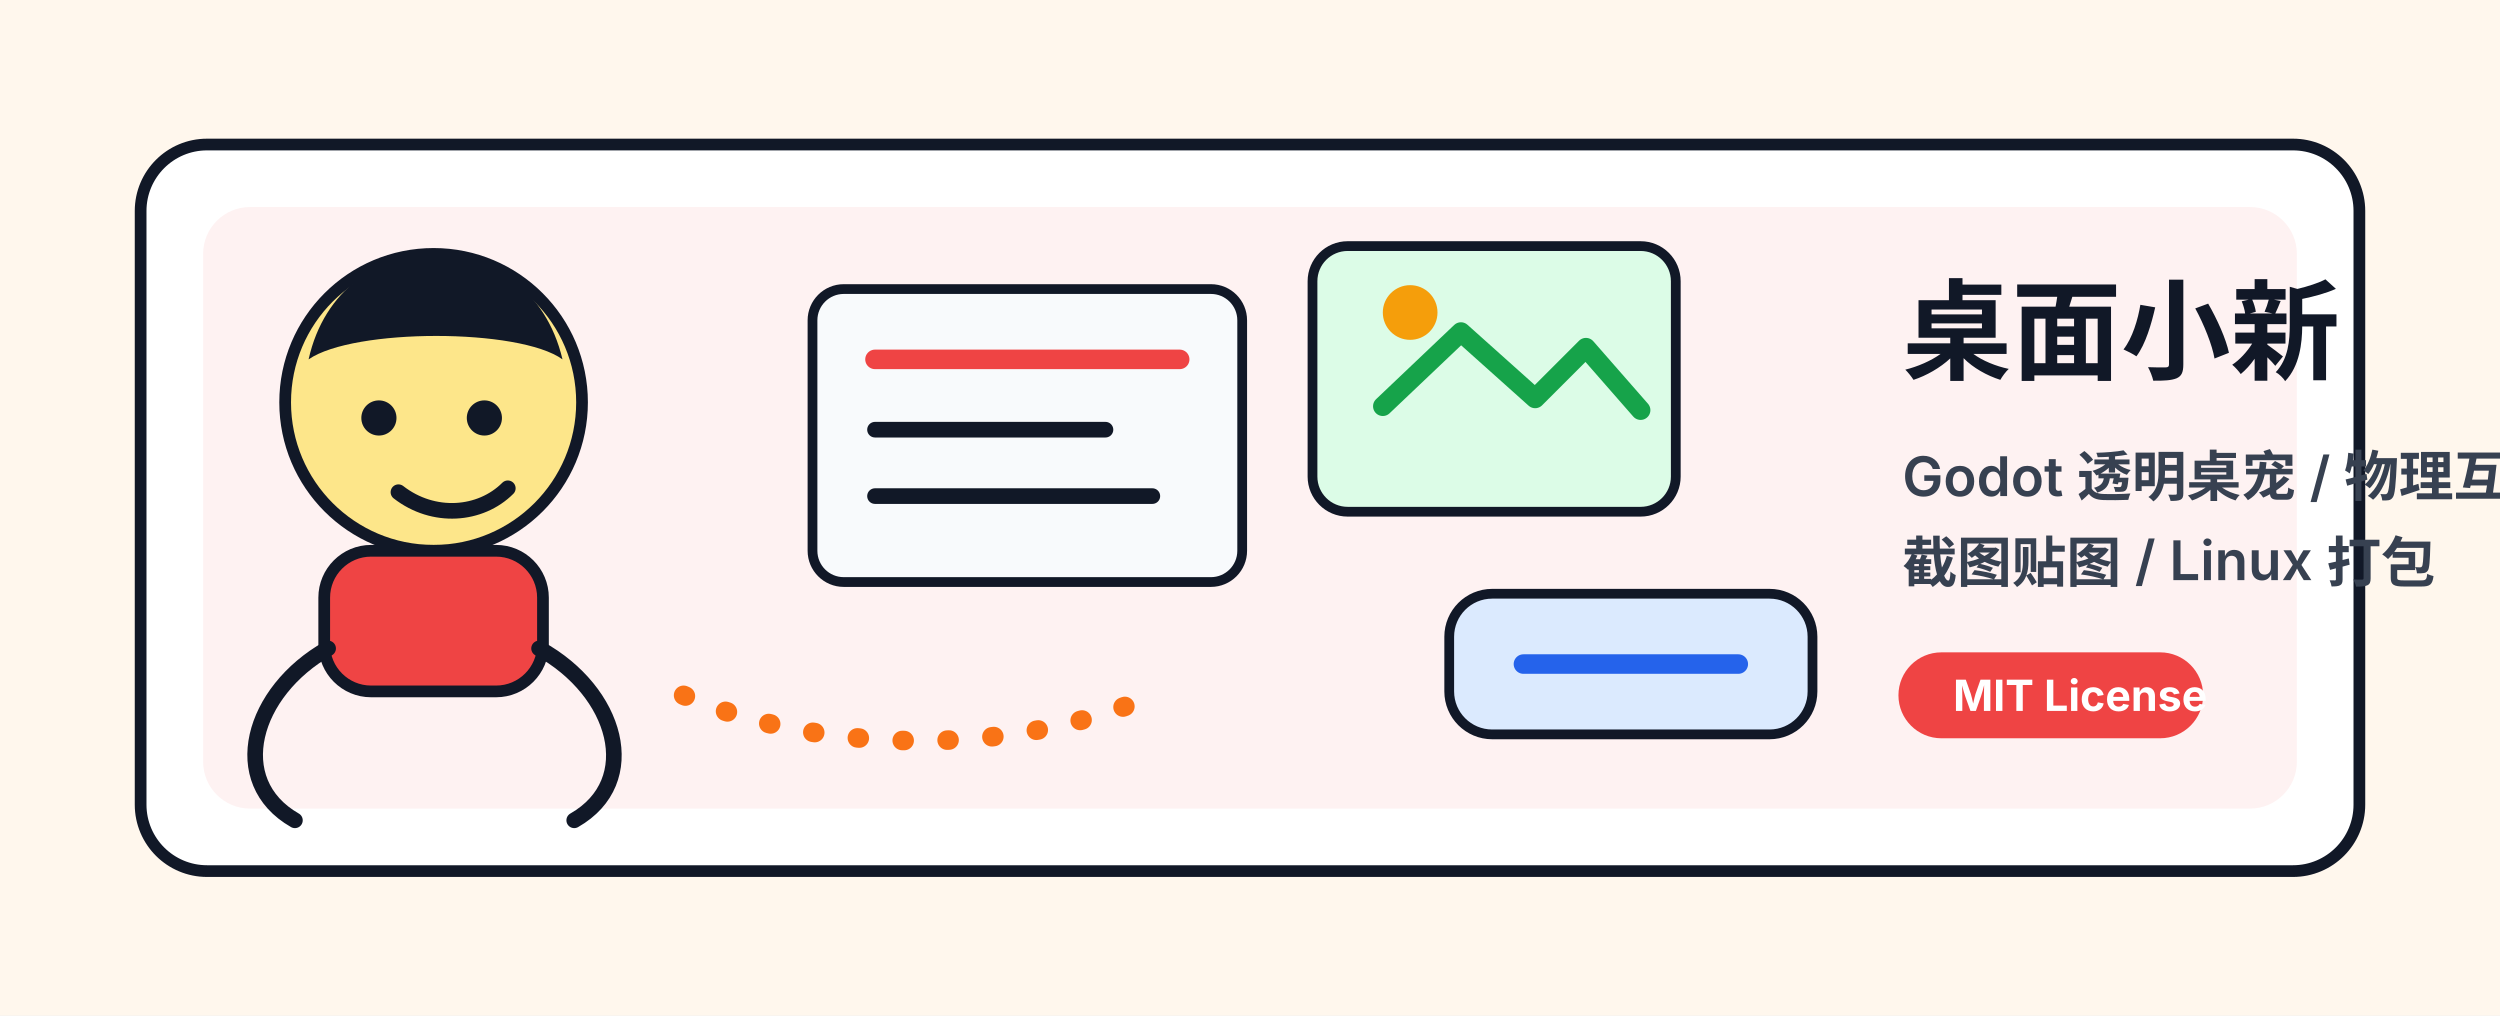
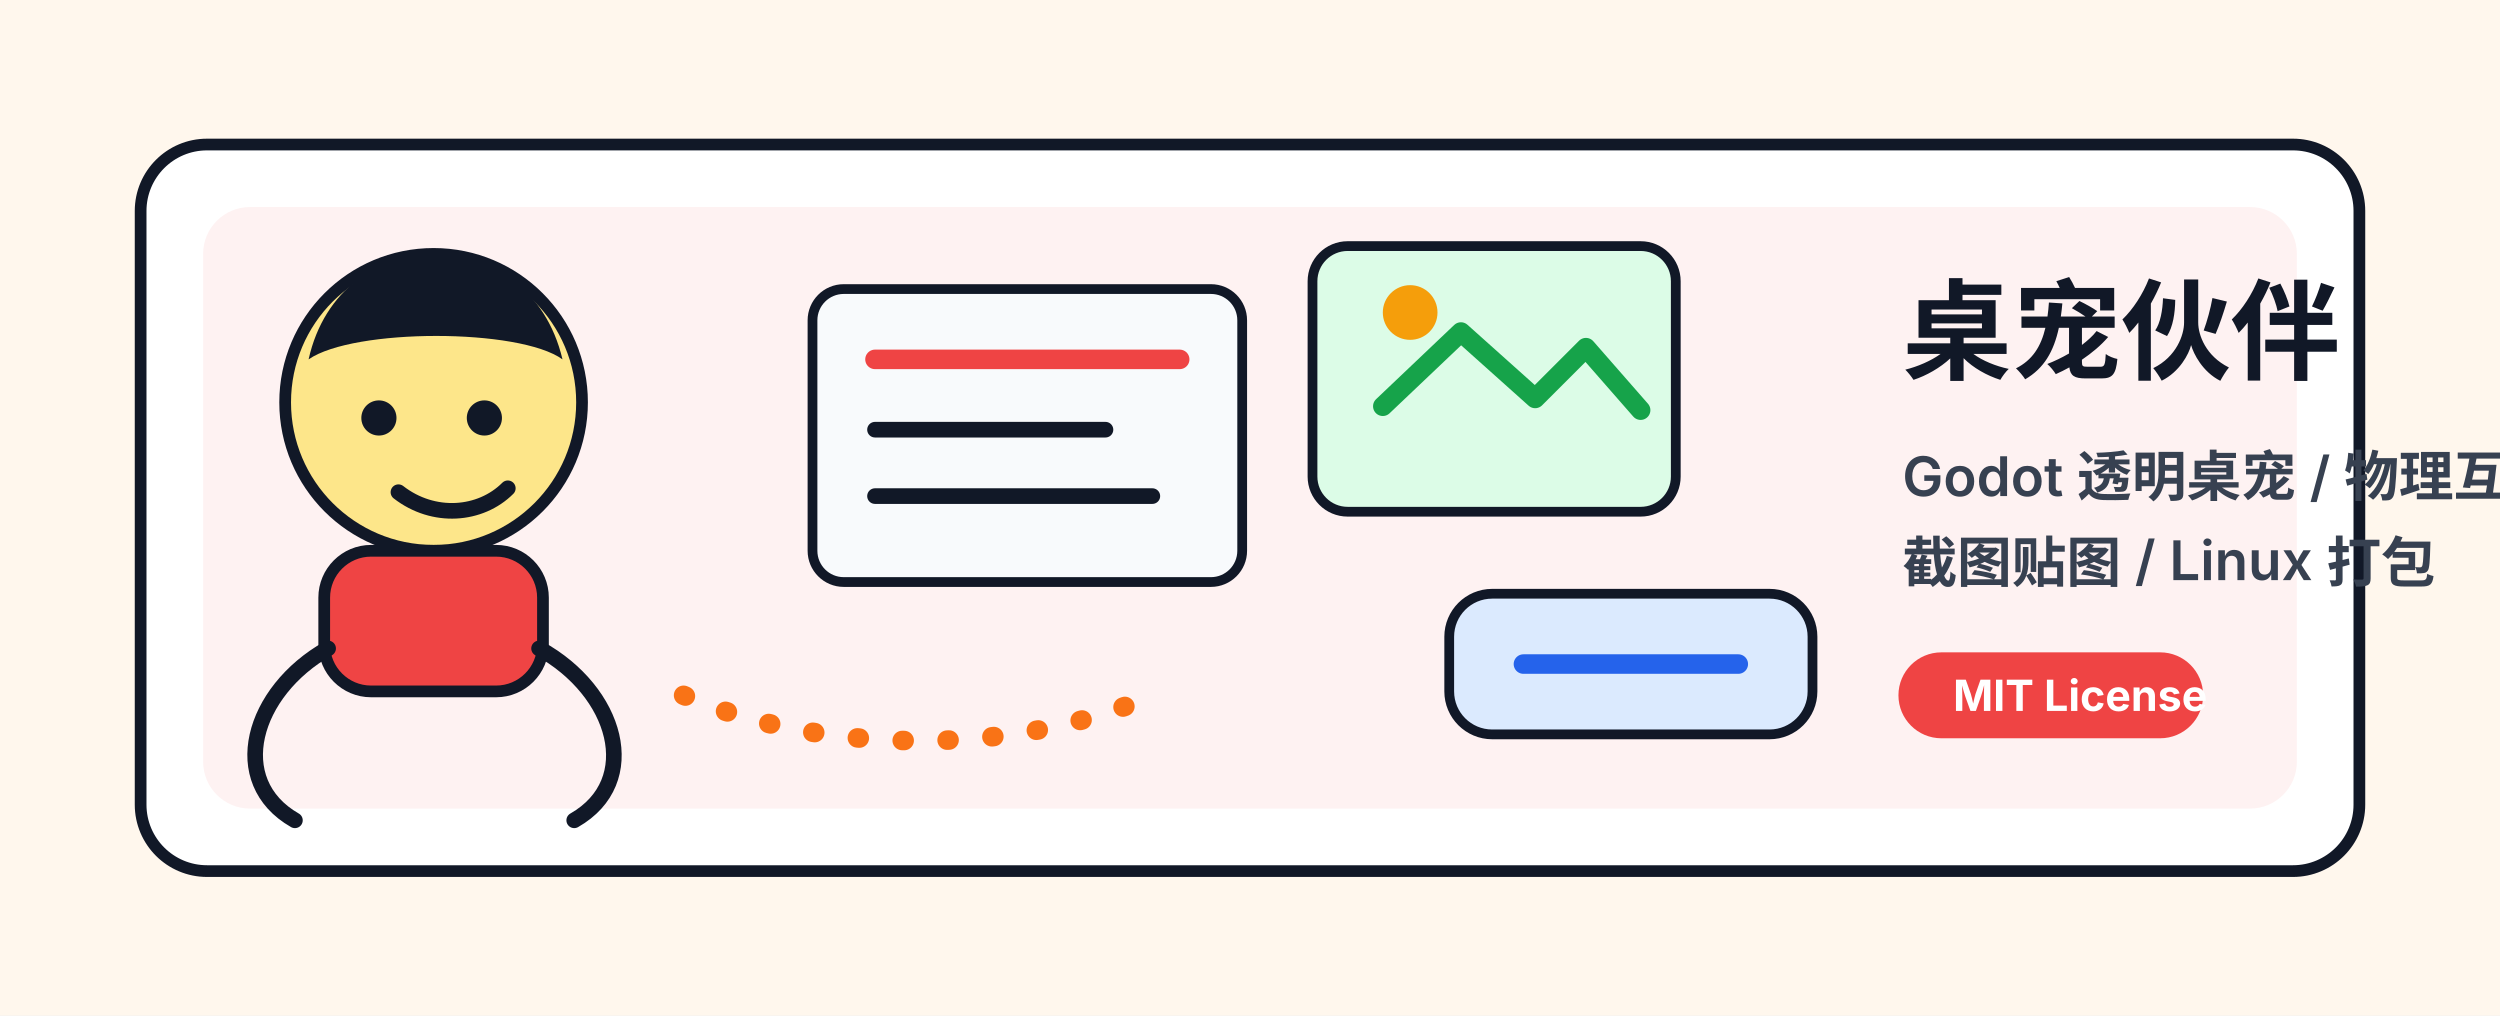
<svg xmlns="http://www.w3.org/2000/svg" width="1280" height="520" viewBox="0 0 1280 520" fill="none">
  <rect width="1280" height="520" rx="0" fill="#FFF7ED" />
  <rect x="72" y="74" width="1136" height="372" rx="34" fill="#FFFFFF" stroke="#111827" stroke-width="6" />
  <rect x="104" y="106" width="1072" height="308" rx="24" fill="#FEF2F2" />
  <circle cx="222" cy="206" r="76" fill="#FDE68A" stroke="#111827" stroke-width="6" />
  <path d="M158 184C174 112 271 112 288 184C266 168 181 168 158 184Z" fill="#111827" />
  <circle cx="194" cy="214" r="9" fill="#111827" />
  <circle cx="248" cy="214" r="9" fill="#111827" />
  <path d="M204 252C222 266 246 264 260 250" stroke="#111827" stroke-width="8" stroke-linecap="round" />
  <rect x="166" y="282" width="112" height="72" rx="24" fill="#EF4444" stroke="#111827" stroke-width="6" />
  <path d="M168 332C129 354 116 400 151 420" stroke="#111827" stroke-width="8" stroke-linecap="round" />
  <path d="M276 332C316 354 329 400 294 420" stroke="#111827" stroke-width="8" stroke-linecap="round" />
  <rect x="416" y="148" width="220" height="150" rx="16" fill="#F8FAFC" stroke="#111827" stroke-width="5" />
  <path d="M448 184H604" stroke="#EF4444" stroke-width="10" stroke-linecap="round" />
  <path d="M448 220H566" stroke="#111827" stroke-width="8" stroke-linecap="round" />
  <path d="M448 254H590" stroke="#111827" stroke-width="8" stroke-linecap="round" />
  <rect x="672" y="126" width="186" height="136" rx="18" fill="#DCFCE7" stroke="#111827" stroke-width="5" />
  <path d="M708 208L748 170L786 204L812 178L840 210" stroke="#16A34A" stroke-width="10" stroke-linecap="round" stroke-linejoin="round" />
  <circle cx="722" cy="160" r="14" fill="#F59E0B" />
  <rect x="742" y="304" width="186" height="72" rx="22" fill="#DBEAFE" stroke="#111827" stroke-width="5" />
  <path d="M780 340H890" stroke="#2563EB" stroke-width="10" stroke-linecap="round" />
  <path d="M350 356C418 386 518 388 590 356" stroke="#F97316" stroke-width="10" stroke-linecap="round" stroke-dasharray="1 22" />
-   <text x="974" y="190" fill="#111827" font-family="Inter, Arial, sans-serif" font-size="56" font-weight="800">桌面小新</text>
+   <text x="974" y="190" fill="#111827" font-family="Inter, Arial, sans-serif" font-size="56" font-weight="800">桌宠伙伴</text>
  <text x="974" y="254" fill="#374151" font-family="Inter, Arial, sans-serif" font-size="28" font-weight="600">Godot 透明桌宠 / 物理互动</text>
  <text x="974" y="298" fill="#374151" font-family="Inter, Arial, sans-serif" font-size="28" font-weight="600">截图贴图 / Linux 打包</text>
  <rect x="972" y="334" width="156" height="44" rx="22" fill="#EF4444" />
  <text x="1000" y="364" fill="#FFFFFF" font-family="Inter, Arial, sans-serif" font-size="22" font-weight="700">MIT License</text>
</svg>
